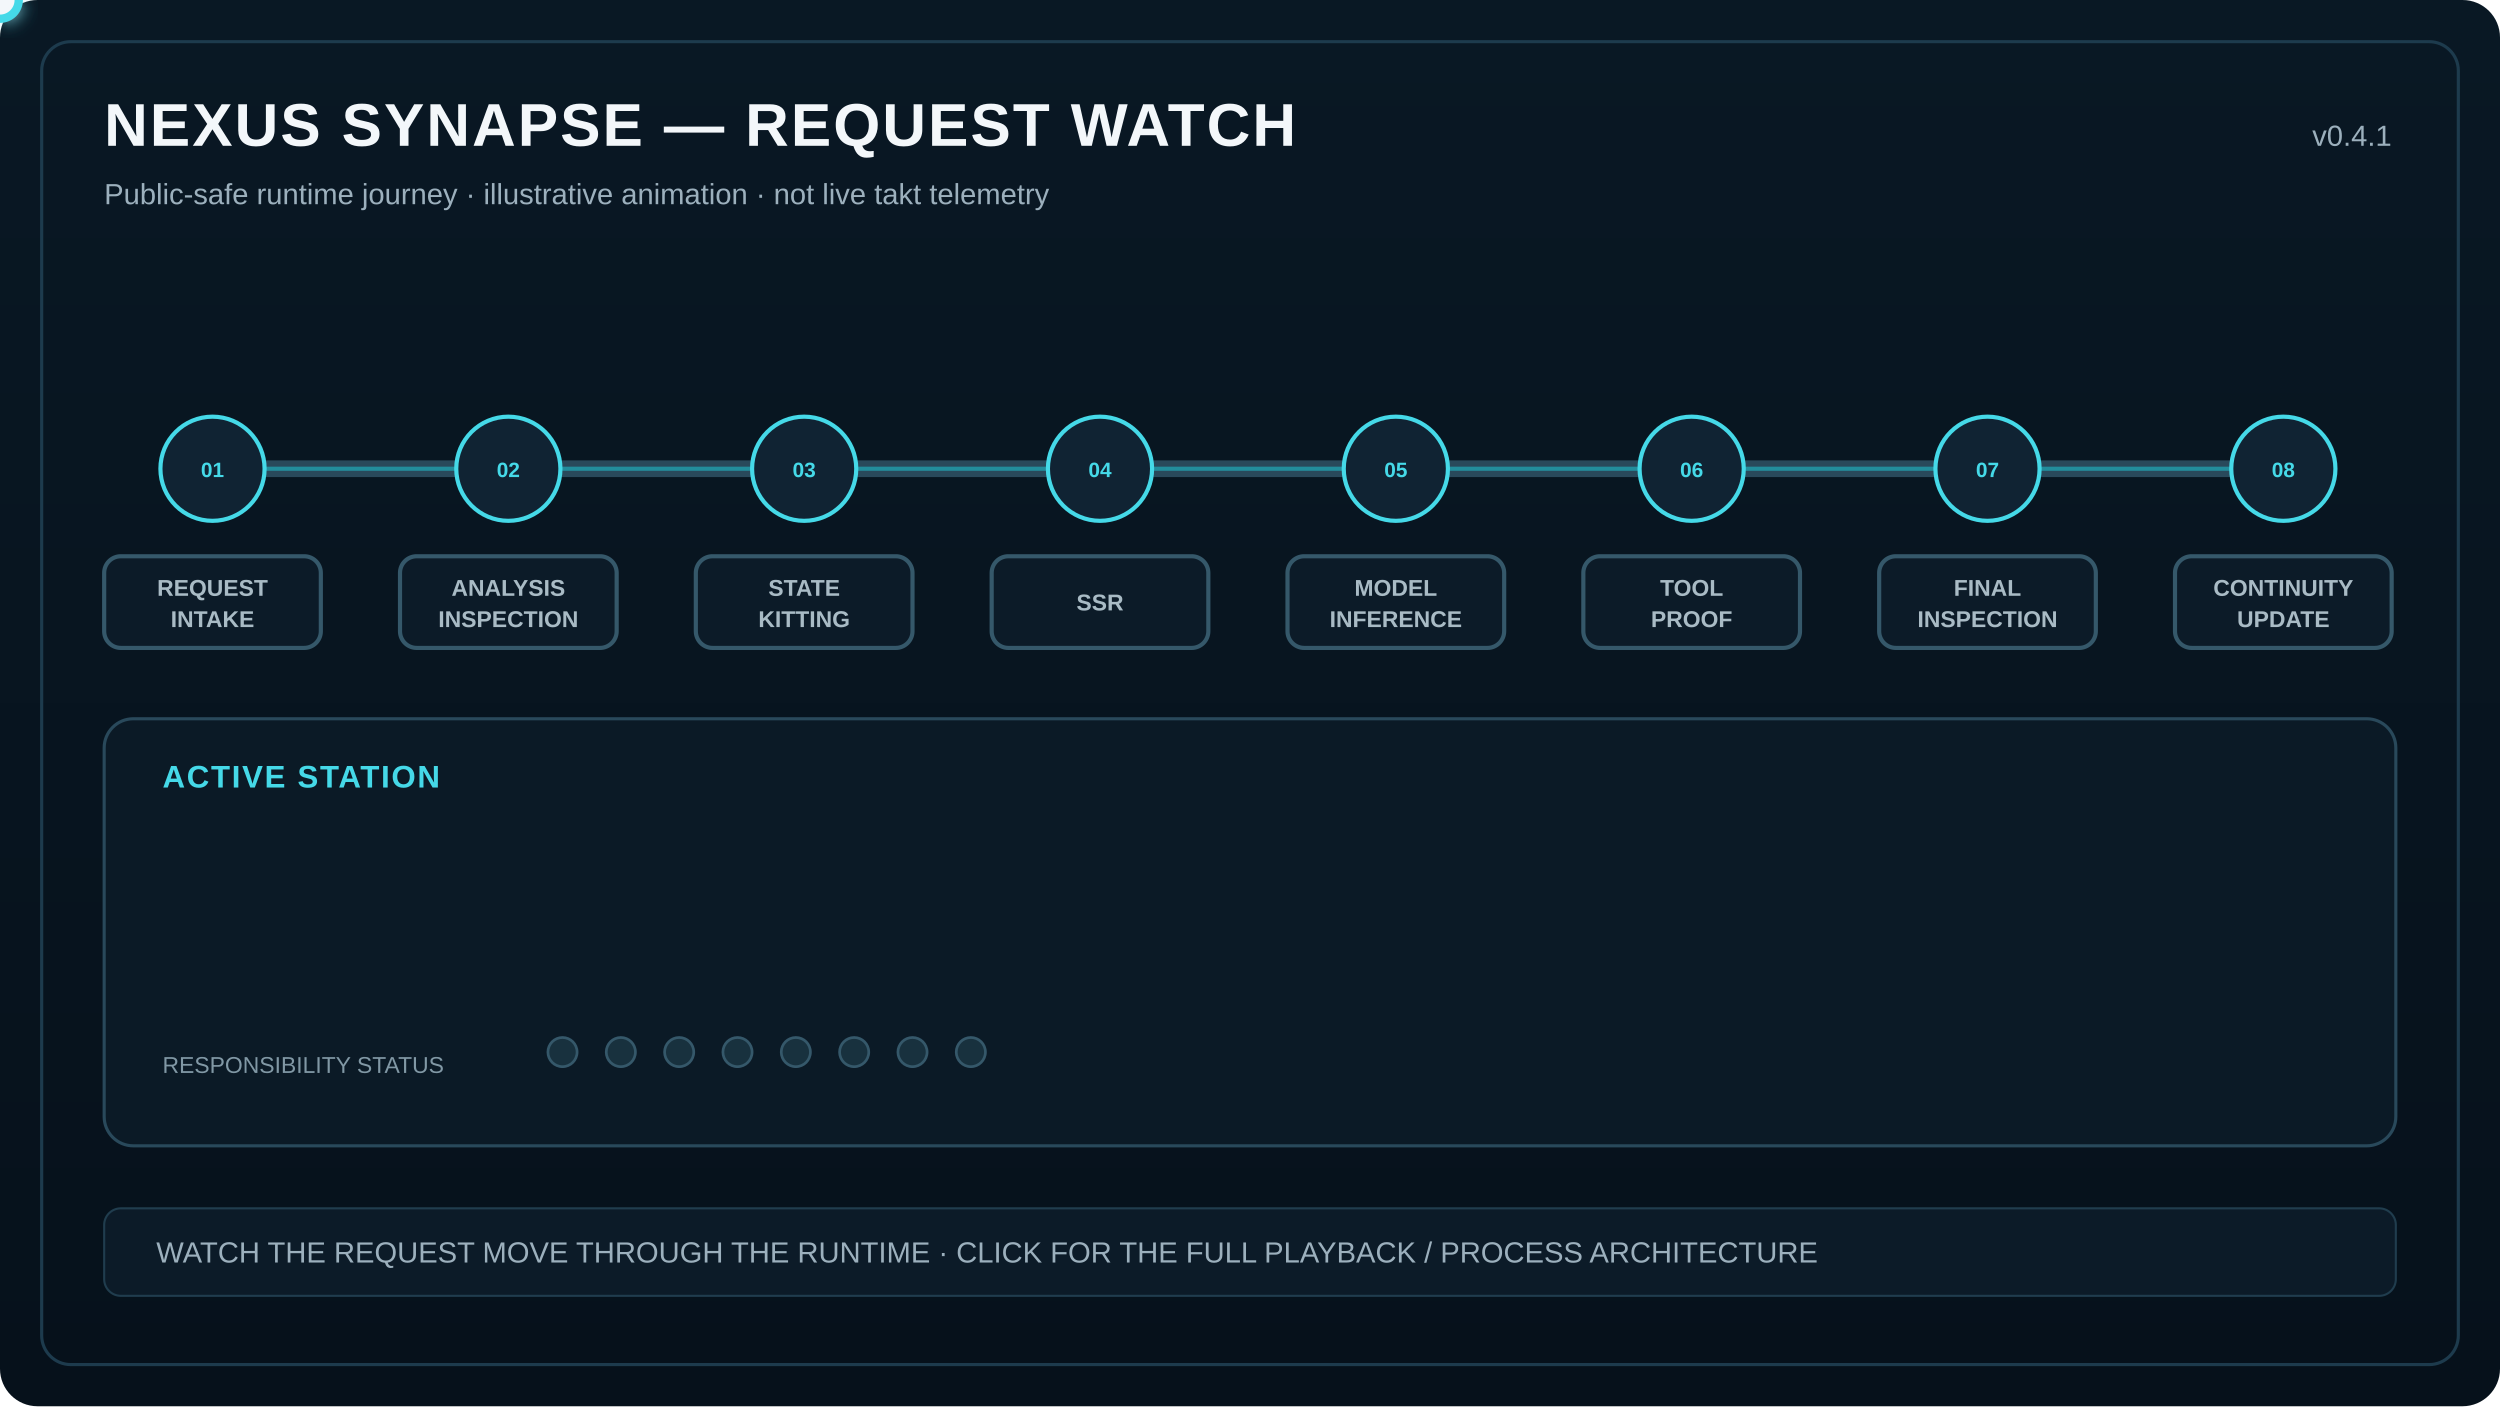
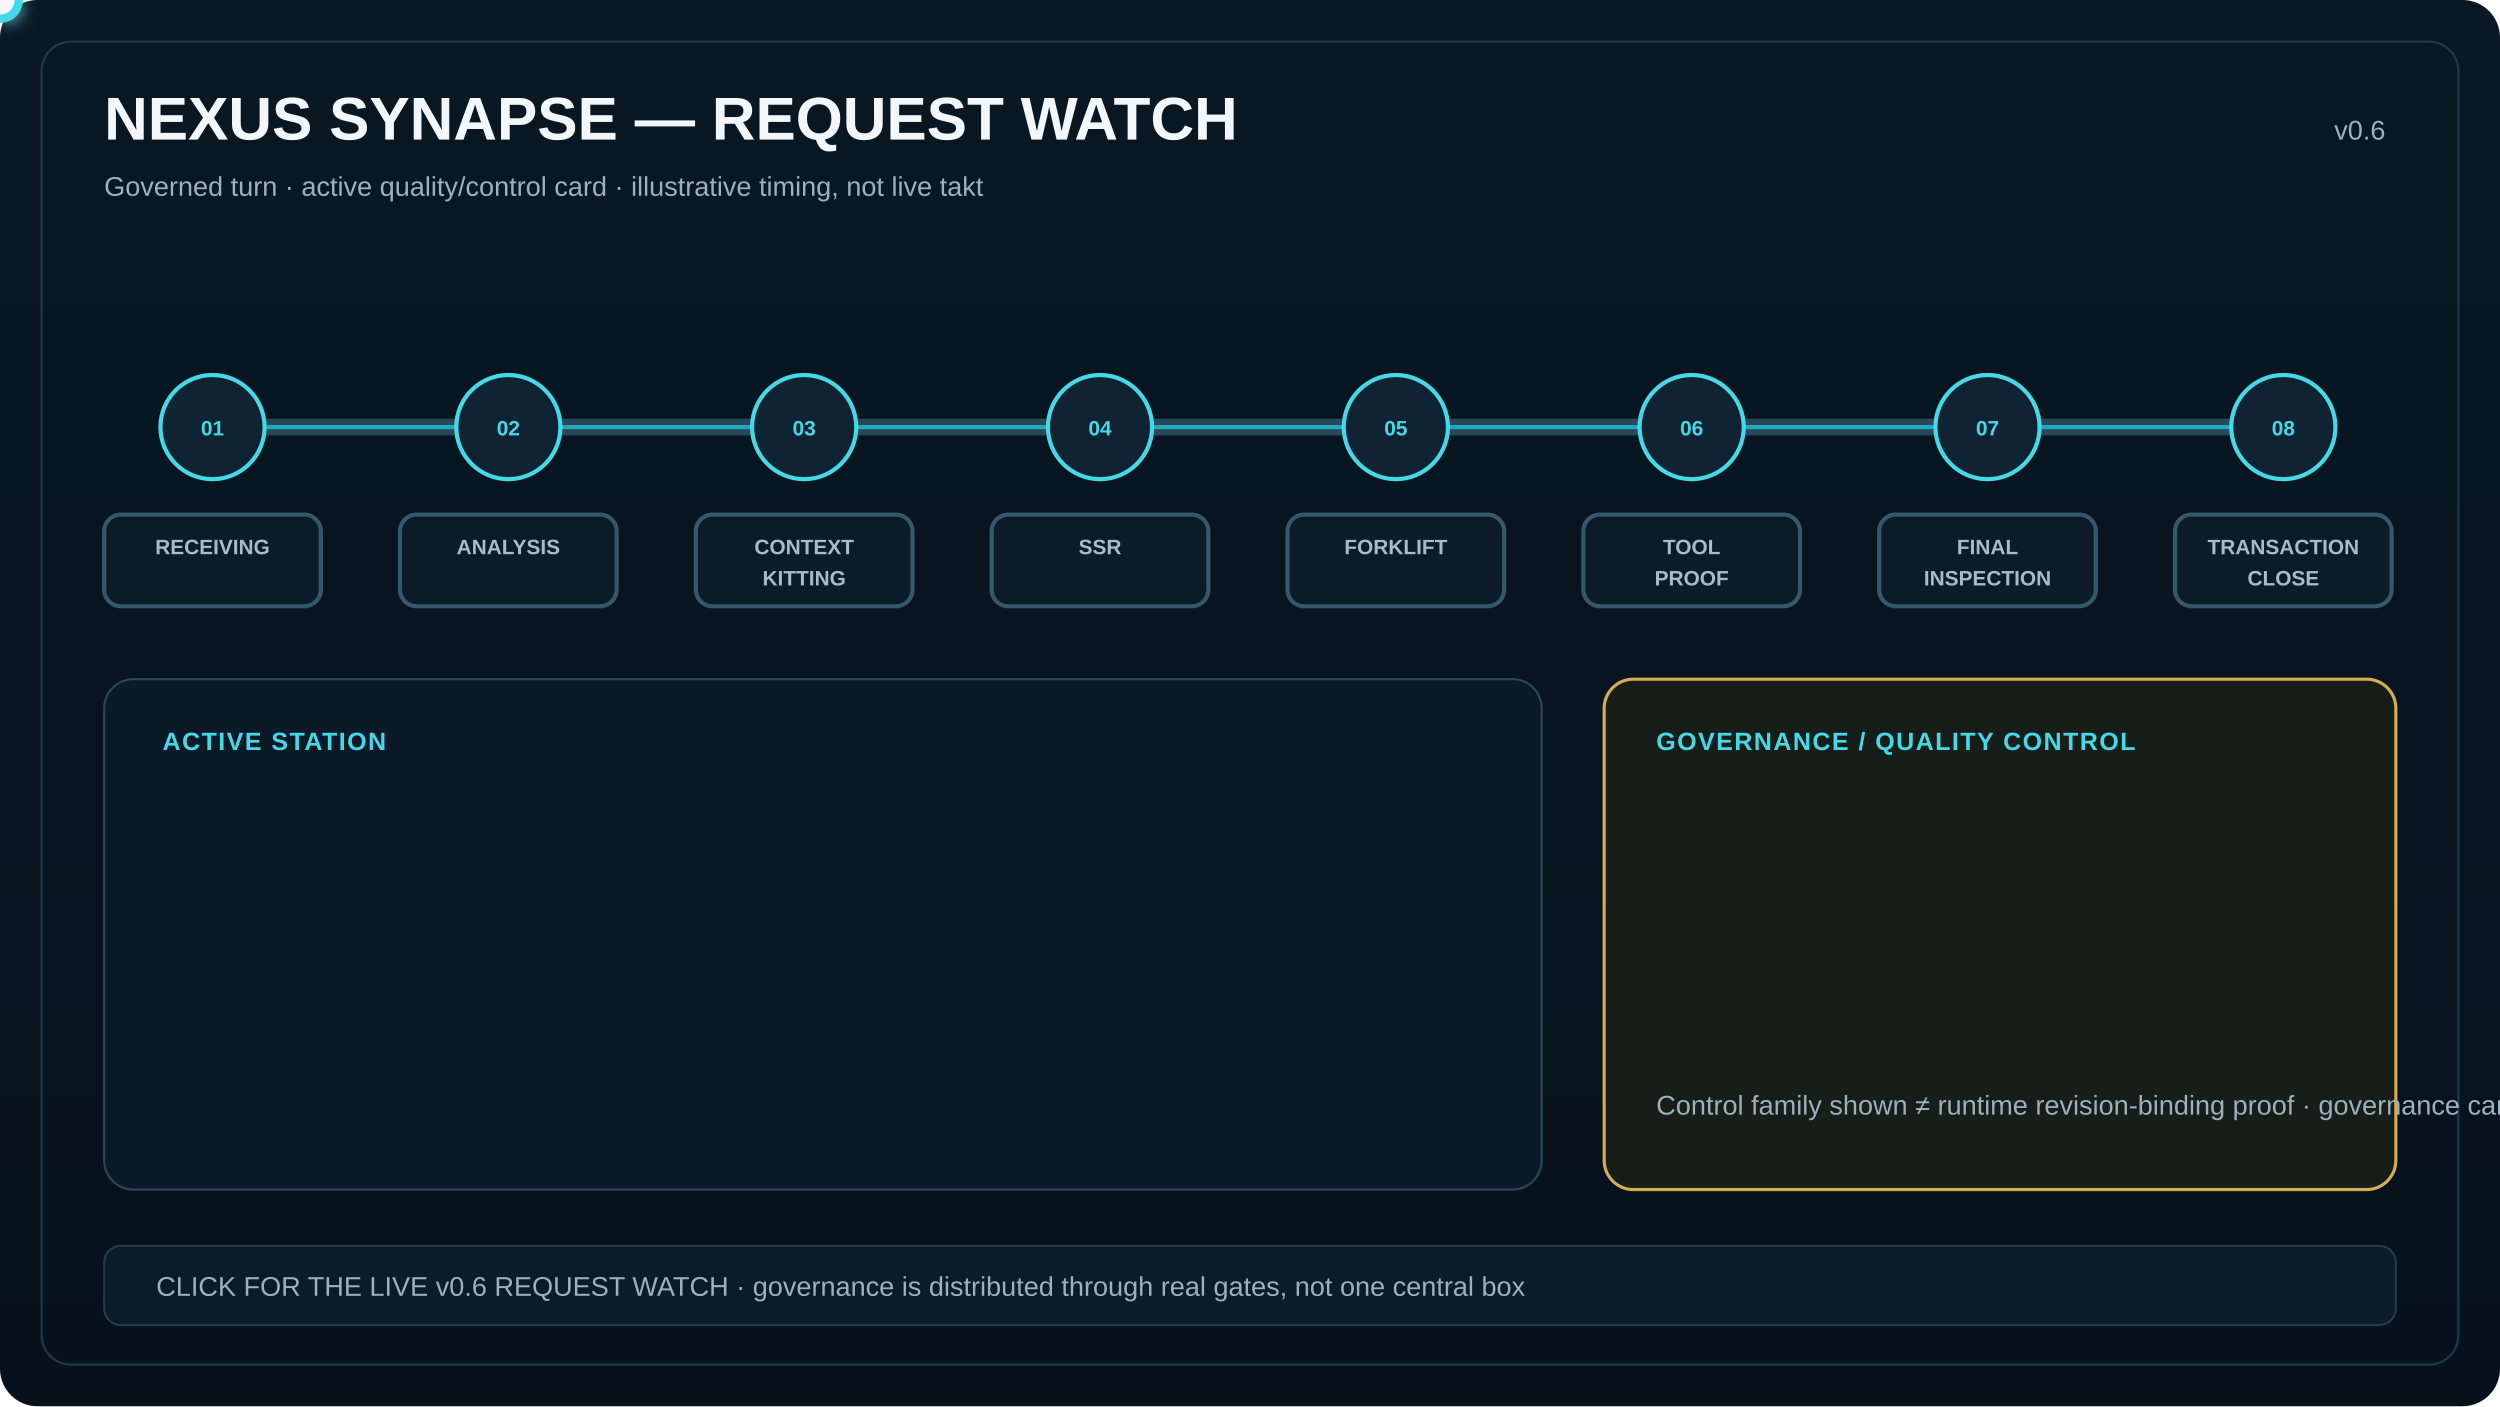
<svg xmlns="http://www.w3.org/2000/svg" width="1200" height="675" viewBox="0 0 1200 675" role="img" aria-labelledby="title desc">
  <defs>
    <linearGradient id="bg" x1="0" y1="0" x2="0" y2="1">
      <stop stop-color="#091824" />
      <stop offset="1" stop-color="#06111b" />
    </linearGradient>
    <filter id="glow" x="-50%" y="-50%" width="200%" height="200%">
      <feGaussianBlur stdDeviation="4" result="b" />
      <feMerge>
        <feMergeNode in="b" />
        <feMergeNode in="SourceGraphic" />
      </feMerge>
    </filter>
    <style>
-     text{font-family:Arial,Helvetica,sans-serif}.title{font-size:29px;font-weight:800;fill:#f3f7fa;letter-spacing:1px}.sub{font-size:14px;fill:#9cb0bd}.station-label{font-size:11px;font-weight:700;fill:#a9bbc5;text-anchor:middle}.num{font-size:10px;font-weight:800;fill:#45d9e8;text-anchor:middle}.panel-title{font-size:15px;font-weight:800;fill:#45d9e8;letter-spacing:.8px}.panel-head{font-size:24px;font-weight:800;fill:#f3f7fa}.panel-copy{font-size:16px;fill:#c4d2d9}.tiny{font-size:11px;fill:#8198a5}.stage rect{fill:#0c1b28;stroke:#35586a;stroke-width:2}.stage circle{fill:#102333;stroke:#45d9e8;stroke-width:2}.stage{animation:pulse 20.8s linear infinite}.s1{animation-delay:0s}.s2{animation-delay:2.6s}.s3{animation-delay:5.2s}.s4{animation-delay:7.8s}.s5{animation-delay:10.4s}.s6{animation-delay:13s}.s7{animation-delay:15.6s}.s8{animation-delay:18.2s}@keyframes pulse{0%,10%{filter:url(#glow)}0%,10% rect{stroke:#45d9e8;fill:#0d2d37}12%,100%{filter:none}}
-     .detail{opacity:0;animation:detail 20.8s linear infinite}.d1{animation-delay:0s}.d2{animation-delay:2.6s}.d3{animation-delay:5.2s}.d4{animation-delay:7.8s}.d5{animation-delay:10.4s}.d6{animation-delay:13s}.d7{animation-delay:15.6s}.d8{animation-delay:18.2s}@keyframes detail{0%,10%{opacity:1}12%,100%{opacity:0}}
-     .lamp{fill:#18313e;stroke:#35586a;stroke-width:1.3}.lamp.active{animation:lamp 20.8s linear infinite}@keyframes lamp{0%,10%{fill:#45d9e8;stroke:#74edf4}12%,100%{fill:#18313e;stroke:#35586a}}
-   </style>
+ text{font-family:Arial,Helvetica,sans-serif}.title{font-size:29px;font-weight:800;fill:#f3f7fa}.sub{font-size:13px;fill:#9cb0bd}.lab{font-size:10px;font-weight:700;fill:#a9bbc5;text-anchor:middle}.num{font-size:10px;font-weight:800;fill:#45d9e8;text-anchor:middle}.head{font-size:23px;font-weight:800;fill:#f3f7fa}.copy{font-size:14px;fill:#c4d2d9}.kicker{font-size:12px;font-weight:800;fill:#45d9e8;letter-spacing:.7px}.govhead{font-size:18px;font-weight:800;fill:#f2dfa1}.govcopy{font-size:13px;fill:#cbbf91}.stage rect{fill:#0c1b28;stroke:#35586a;stroke-width:2}.stage circle{fill:#102333;stroke:#45d9e8;stroke-width:2}.stage{animation:pulse 20.8s linear infinite}.s1{animation-delay:0s}.s2{animation-delay:2.6s}.s3{animation-delay:5.2s}.s4{animation-delay:7.8s}.s5{animation-delay:10.4s}.s6{animation-delay:13s}.s7{animation-delay:15.6s}.s8{animation-delay:18.2s}@keyframes pulse{0%,12.45%{filter:url(#glow)}12.5%,100%{filter:none}}.detail{opacity:0;animation:d 20.8s linear infinite}.d1{animation-delay:0s}.d2{animation-delay:2.6s}.d3{animation-delay:5.2s}.d4{animation-delay:7.8s}.d5{animation-delay:10.4s}.d6{animation-delay:13s}.d7{animation-delay:15.6s}.d8{animation-delay:18.2s}@keyframes d{0%,12.45%{opacity:1}12.5%,100%{opacity:0}}
+ </style>
  </defs>
  <rect width="1200" height="675" rx="18" fill="url(#bg)" />
-   <rect x="20" y="20" width="1160" height="635" rx="14" fill="none" stroke="#1d3b4d" stroke-width="1.5" />
-   <text x="50" y="70" class="title">NEXUS SYNAPSE — REQUEST WATCH</text>
-   <text x="50" y="98" class="sub">Public-safe runtime journey · illustrative animation · not live takt telemetry</text>
-   <text x="1148" y="70" class="sub" text-anchor="end">v0.4.1</text>
-   <path d="M102 225 H1098" fill="none" stroke="#29495b" stroke-width="8" stroke-linecap="round" />
-   <path d="M102 225 H1098" fill="none" stroke="#20a9b8" stroke-width="2" stroke-linecap="round" opacity=".7" />
-   <g class="stage s1" transform="translate(102 225)">
+   <rect x="20" y="20" width="1160" height="635" rx="14" fill="none" stroke="#1d3b4d" />
+   <text x="50" y="67" class="title">NEXUS SYNAPSE — REQUEST WATCH</text>
+   <text x="50" y="94" class="sub">Governed turn · active quality/control card · illustrative timing, not live takt</text>
+   <text x="1145" y="67" class="sub" text-anchor="end">v0.6</text>
+   <path d="M102 205 H1098" fill="none" stroke="#29495b" stroke-width="8" stroke-linecap="round" />
+   <path d="M102 205 H1098" fill="none" stroke="#20a9b8" stroke-width="2" />
+   <g class="stage s1" transform="translate(102 205)">
    <circle r="25" />
    <rect x="-52" y="42" width="104" height="44" rx="8" />
    <text y="4" class="num">01</text>
-     <text y="61" class="station-label">REQUEST</text>
-     <text y="76" class="station-label">INTAKE</text>
+     <text y="61" class="lab">RECEIVING</text>
  </g>
-   <g class="stage s2" transform="translate(244 225)">
+   <g class="stage s2" transform="translate(244 205)">
    <circle r="25" />
    <rect x="-52" y="42" width="104" height="44" rx="8" />
    <text y="4" class="num">02</text>
-     <text y="61" class="station-label">ANALYSIS</text>
-     <text y="76" class="station-label">INSPECTION</text>
+     <text y="61" class="lab">ANALYSIS</text>
  </g>
-   <g class="stage s3" transform="translate(386 225)">
+   <g class="stage s3" transform="translate(386 205)">
    <circle r="25" />
    <rect x="-52" y="42" width="104" height="44" rx="8" />
    <text y="4" class="num">03</text>
-     <text y="61" class="station-label">STATE</text>
-     <text y="76" class="station-label">KITTING</text>
+     <text y="61" class="lab">CONTEXT</text>
+     <text y="76" class="lab">KITTING</text>
  </g>
-   <g class="stage s4" transform="translate(528 225)">
+   <g class="stage s4" transform="translate(528 205)">
    <circle r="25" />
    <rect x="-52" y="42" width="104" height="44" rx="8" />
    <text y="4" class="num">04</text>
-     <text y="68" class="station-label">SSR</text>
+     <text y="61" class="lab">SSR</text>
  </g>
-   <g class="stage s5" transform="translate(670 225)">
+   <g class="stage s5" transform="translate(670 205)">
    <circle r="25" />
    <rect x="-52" y="42" width="104" height="44" rx="8" />
    <text y="4" class="num">05</text>
-     <text y="61" class="station-label">MODEL</text>
-     <text y="76" class="station-label">INFERENCE</text>
+     <text y="61" class="lab">FORKLIFT</text>
  </g>
-   <g class="stage s6" transform="translate(812 225)">
+   <g class="stage s6" transform="translate(812 205)">
    <circle r="25" />
    <rect x="-52" y="42" width="104" height="44" rx="8" />
    <text y="4" class="num">06</text>
-     <text y="61" class="station-label">TOOL</text>
-     <text y="76" class="station-label">PROOF</text>
+     <text y="61" class="lab">TOOL</text>
+     <text y="76" class="lab">PROOF</text>
  </g>
-   <g class="stage s7" transform="translate(954 225)">
+   <g class="stage s7" transform="translate(954 205)">
    <circle r="25" />
    <rect x="-52" y="42" width="104" height="44" rx="8" />
    <text y="4" class="num">07</text>
-     <text y="61" class="station-label">FINAL</text>
-     <text y="76" class="station-label">INSPECTION</text>
+     <text y="61" class="lab">FINAL</text>
+     <text y="76" class="lab">INSPECTION</text>
  </g>
-   <g class="stage s8" transform="translate(1096 225)">
+   <g class="stage s8" transform="translate(1096 205)">
    <circle r="25" />
    <rect x="-52" y="42" width="104" height="44" rx="8" />
    <text y="4" class="num">08</text>
-     <text y="61" class="station-label">CONTINUITY</text>
-     <text y="76" class="station-label">UPDATE</text>
+     <text y="61" class="lab">TRANSACTION</text>
+     <text y="76" class="lab">CLOSE</text>
  </g>
  <circle r="9" fill="#f3f7fa" stroke="#45d9e8" stroke-width="4" filter="url(#glow)">
-     <animateMotion dur="20.8s" repeatCount="indefinite" path="M102 225 H1096" calcMode="linear" />
+     <animateMotion dur="20.8s" repeatCount="indefinite" path="M102 205 H1096" calcMode="linear" keyPoints="0;0;0.143;0.143;0.286;0.286;0.429;0.429;0.571;0.571;0.714;0.714;0.857;0.857;1;1" keyTimes="0;0.102;0.125;0.227;0.25;0.352;0.375;0.477;0.5;0.602;0.625;0.727;0.75;0.852;0.875;1" />
  </circle>
-   <rect x="50" y="345" width="1100" height="205" rx="14" fill="#0b1a26" stroke="#29495b" stroke-width="1.5" />
-   <text x="78" y="378" class="panel-title">ACTIVE STATION</text>
+   <rect x="50" y="326" width="690" height="245" rx="14" fill="#0b1a26" stroke="#29495b" />
+   <text x="78" y="360" class="kicker">ACTIVE STATION</text>
  <g class="detail d1">
-     <text x="78" y="420" class="panel-head">Request Intake</text>
-     <text x="78" y="454" class="panel-copy">Resolve the surface request, trusted actor and scope, then create the immutable turn identity.</text>
+     <text x="78" y="405" class="head">Receiving</text>
+     <text x="78" y="440" class="copy">Authenticate actor/scope; only trusted scope enters the governed turn.</text>
  </g>
  <g class="detail d2">
-     <text x="78" y="420" class="panel-head">Analysis / Inspection</text>
-     <text x="78" y="454" class="panel-copy">Produce advisory NLP, focus and salience signals without allowing analysis to become canonical authority.</text>
+     <text x="78" y="405" class="head">Analysis</text>
+     <text x="78" y="440" class="copy">Produce confidence-labeled advisory state; degrade rather than manufacture fact.</text>
  </g>
  <g class="detail d3">
-     <text x="78" y="420" class="panel-head">Authorized Context Kitting</text>
-     <text x="78" y="454" class="panel-copy">Acquire identity, memory, continuity, modes, goals and the authorized tool view in parallel.</text>
+     <text x="78" y="405" class="head">Context Kitting</text>
+     <text x="78" y="440" class="copy">Release only eligible, current, in-scope identity/memory/tools/work state.</text>
  </g>
  <g class="detail d4">
-     <text x="78" y="420" class="panel-head">Structured State Reconstruction</text>
-     <text x="78" y="454" class="panel-copy">Compose the bounded operating context deterministically with eligibility, budget and provenance controls.</text>
+     <text x="78" y="405" class="head">SSR</text>
+     <text x="78" y="440" class="copy">Release required/eligible context within protected budget and provenance controls.</text>
  </g>
  <g class="detail d5">
-     <text x="78" y="420" class="panel-head">Forklift / Inference Dispatch</text>
-     <text x="78" y="454" class="panel-copy">Route the staged operating context through the selected interchangeable provider / model inference path.</text>
+     <text x="78" y="405" class="head">Forklift</text>
+     <text x="78" y="440" class="copy">Choose only a capability/data-boundary-compatible provider route.</text>
  </g>
  <g class="detail d6">
-     <text x="78" y="420" class="panel-head">Tool Workcell / Proof</text>
-     <text x="78" y="454" class="panel-copy">Validate, authorize and execute typed capabilities; observe results and retain tool or artifact receipts.</text>
+     <text x="78" y="405" class="head">Tool / Proof</text>
+     <text x="78" y="440" class="copy">Authorize typed execution and require observed proof before success claims.</text>
  </g>
  <g class="detail d7">
-     <text x="78" y="420" class="panel-head">Final Inspection</text>
-     <text x="78" y="454" class="panel-copy">Check draft claims against available receipts and policy; perform only bounded correction / reinspection.</text>
+     <text x="78" y="405" class="head">Final Inspection</text>
+     <text x="78" y="440" class="copy">Release only after evidence-aware checks or bounded rework/failure.</text>
  </g>
  <g class="detail d8">
-     <text x="78" y="420" class="panel-head">Transaction Close / Continuity</text>
-     <text x="78" y="454" class="panel-copy">Persist the turn and receipts, release asynchronous work, and make eligible governed state available later.</text>
+     <text x="78" y="405" class="head">Transaction Close</text>
+     <text x="78" y="440" class="copy">Commit durably; async WIP uses lease/retry/idempotency and candidate boundaries.</text>
  </g>
-   <text x="78" y="515" class="tiny">RESPONSIBILITY STATUS</text>
-   <g transform="translate(270 505)">
-     <circle class="lamp active" r="7" style="animation-delay:0s" />
-     <circle class="lamp active" cx="28" r="7" style="animation-delay:2.6s" />
-     <circle class="lamp active" cx="56" r="7" style="animation-delay:5.2s" />
-     <circle class="lamp active" cx="84" r="7" style="animation-delay:7.8s" />
-     <circle class="lamp active" cx="112" r="7" style="animation-delay:10.4s" />
-     <circle class="lamp active" cx="140" r="7" style="animation-delay:13s" />
-     <circle class="lamp active" cx="168" r="7" style="animation-delay:15.6s" />
-     <circle class="lamp active" cx="196" r="7" style="animation-delay:18.2s" />
+   <rect x="770" y="326" width="380" height="245" rx="14" fill="#171d18" stroke="#d4ad54" stroke-width="1.5" />
+   <text x="795" y="360" class="kicker">GOVERNANCE / QUALITY CONTROL</text>
+   <g class="detail d1">
+     <text x="795" y="405" class="govhead">CTRL-100 · Trust / Scope Release</text>
+     <text x="795" y="444" class="govcopy">AUTH · SCOPE</text>
+     <text x="795" y="485" class="sub">What is governed lights with the active station.</text>
  </g>
-   <rect x="50" y="580" width="1100" height="42" rx="8" fill="#0c1b28" stroke="#203d4e" />
-   <text x="75" y="606" class="sub">WATCH THE REQUEST MOVE THROUGH THE RUNTIME · CLICK FOR THE FULL PLAYBACK / PROCESS ARCHITECTURE</text>
+   <g class="detail d2">
+     <text x="795" y="405" class="govhead">CTRL-200 · Analysis Quality</text>
+     <text x="795" y="444" class="govcopy">QUALITY · FALLBACK · PROVENANCE</text>
+     <text x="795" y="485" class="sub">What is governed lights with the active station.</text>
+   </g>
+   <g class="detail d3">
+     <text x="795" y="405" class="govhead">CTRL-300 · Context Eligibility</text>
+     <text x="795" y="444" class="govcopy">SCOPE · ELIGIBILITY · POLICY</text>
+     <text x="795" y="485" class="sub">What is governed lights with the active station.</text>
+   </g>
+   <g class="detail d4">
+     <text x="795" y="405" class="govhead">CTRL-400 · Context Release</text>
+     <text x="795" y="444" class="govcopy">ELIGIBILITY · BUDGET · REDACTION</text>
+     <text x="795" y="485" class="sub">What is governed lights with the active station.</text>
+   </g>
+   <g class="detail d5">
+     <text x="795" y="405" class="govhead">CTRL-500 · Provider Route Control</text>
+     <text x="795" y="444" class="govcopy">CAPABILITY · DATA BOUNDARY</text>
+     <text x="795" y="485" class="sub">What is governed lights with the active station.</text>
+   </g>
+   <g class="detail d6">
+     <text x="795" y="405" class="govhead">CTRL-600 / 610 · Tool + Artifact</text>
+     <text x="795" y="444" class="govcopy">AUTH · EVIDENCE · INTEGRITY</text>
+     <text x="795" y="485" class="sub">What is governed lights with the active station.</text>
+   </g>
+   <g class="detail d7">
+     <text x="795" y="405" class="govhead">CTRL-700 · Response Release</text>
+     <text x="795" y="444" class="govcopy">QUALITY · RELEASE · REWORK</text>
+     <text x="795" y="485" class="sub">What is governed lights with the active station.</text>
+   </g>
+   <g class="detail d8">
+     <text x="795" y="405" class="govhead">CTRL-800 · Transaction / Async</text>
+     <text x="795" y="444" class="govcopy">DURABILITY · WIP · RETRY</text>
+     <text x="795" y="485" class="sub">What is governed lights with the active station.</text>
+   </g>
+   <text x="795" y="535" class="sub">Control family shown ≠ runtime revision-binding proof · governance card is station-specific.</text>
+   <rect x="50" y="598" width="1100" height="38" rx="8" fill="#0c1b28" stroke="#203d4e" />
+   <text x="75" y="622" class="sub">CLICK FOR THE LIVE v0.6 REQUEST WATCH · governance is distributed through real gates, not one central box</text>
</svg>
